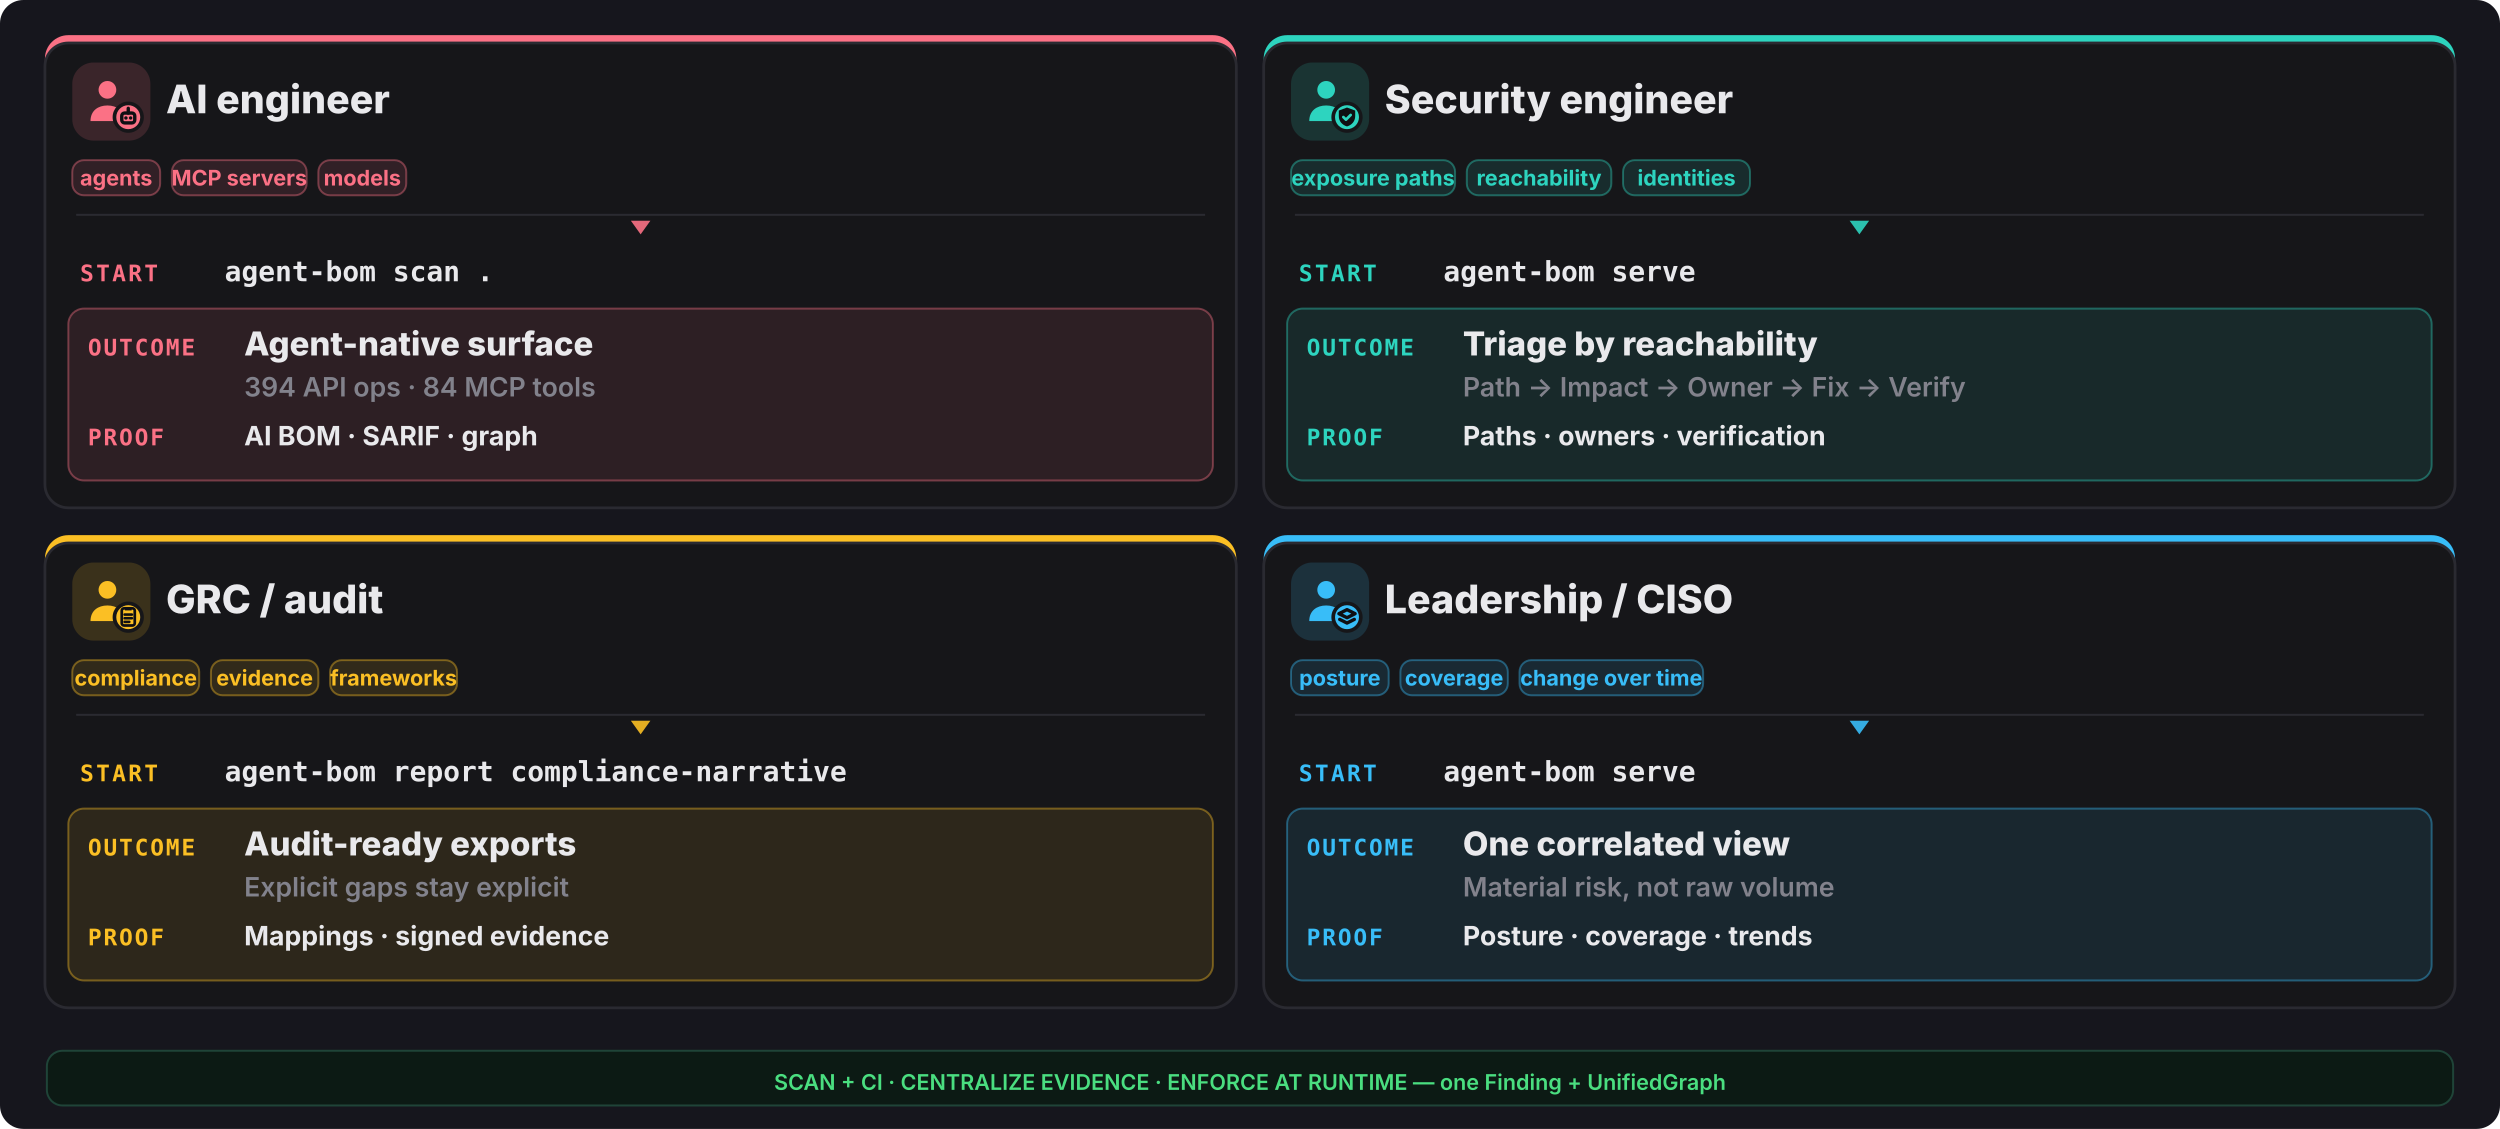
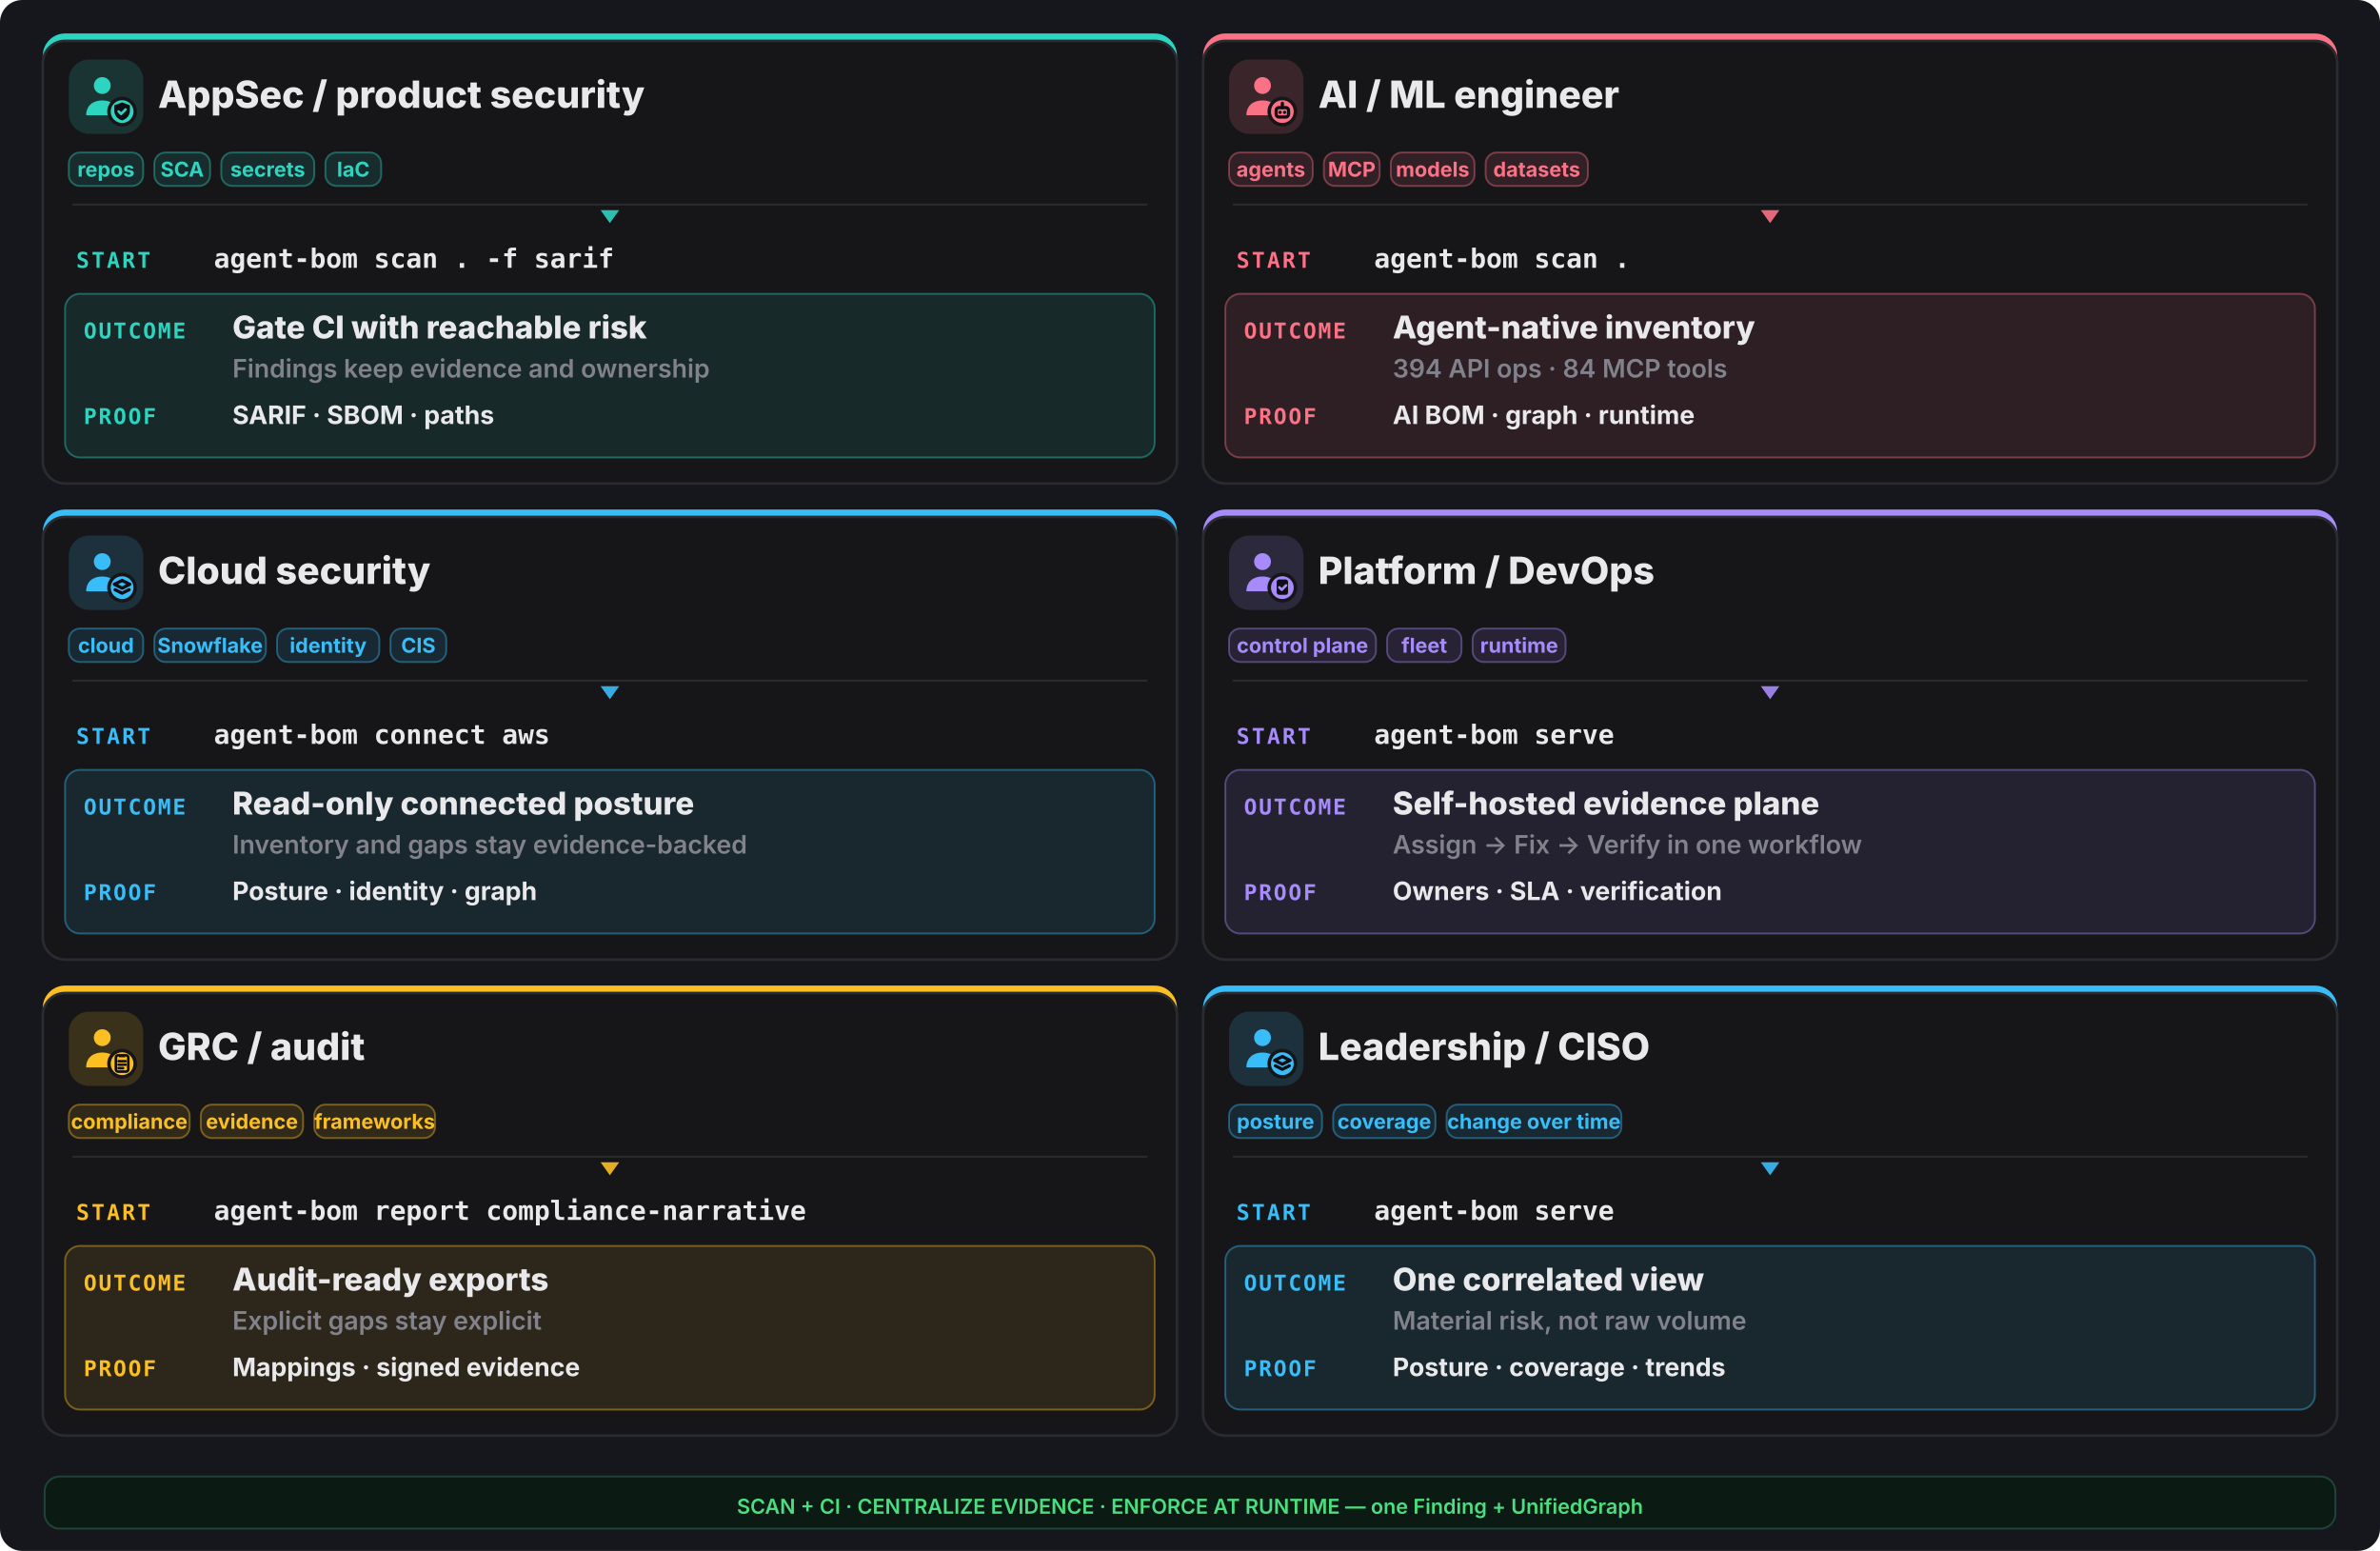
- <svg xmlns="http://www.w3.org/2000/svg" width="1280" height="578" viewBox="0 0 1280 578" fill="none">
-   <rect width="1280" height="578" rx="12" fill="#16161d" />
-   <rect x="23" y="18" width="610" height="242" rx="12" fill="#fb7185" />
+ <svg xmlns="http://www.w3.org/2000/svg" width="1280" height="834" viewBox="0 0 1280 834" fill="none">
+   <rect width="1280" height="834" rx="12" fill="#16161d" />
+   <rect x="23" y="18" width="610" height="242" rx="12" fill="#2dd4bf" />
  <rect x="23" y="22" width="610" height="238" rx="12" fill="#161619" stroke="#2a2a31" stroke-width="1.4" />
-   <rect x="37" y="32" width="40" height="40" rx="11" fill="#fb7185" opacity="0.16" />
+   <rect x="37" y="32" width="40" height="40" rx="11" fill="#2dd4bf" opacity="0.16" />
  <g transform="translate(41,36) scale(1.333333)">
+     <circle cx="10.5" cy="7.5" r="3.4" fill="#2dd4bf" />
+     <path d="M4 19.5c0-4 2.9-6 6.5-6s6.5 2 6.5 6z" fill="#2dd4bf" />
+     <circle cx="18.5" cy="18" r="6" fill="#161619" />
+     <circle cx="18.5" cy="18" r="4.6" fill="#2dd4bf" />
+     <g fill="none" stroke="#0f0f13" stroke-width="1.3" stroke-linecap="round" stroke-linejoin="round">
+       <path d="M18.5 14.3l3.15 1.15v2.1c0 2.1-1.4 3.5-3.15 4-1.75-.5-3.15-1.9-3.15-4v-2.1z" fill="#0f0f13" stroke="none" />
+       <path d="M17.1 17.95l1 1 1.8-1.8" stroke="#2dd4bf" stroke-width="1.05" />
+     </g>
+   </g>
+   <text x="85" y="58" font-family="Inter,system-ui,sans-serif" font-size="20.15" font-weight="800" fill="#e9e9ec">AppSec / product security</text>
+   <rect x="37" y="82" width="40" height="18" rx="6" fill="#2dd4bf" fill-opacity="0.12" stroke="#2dd4bf" stroke-opacity="0.4" />
+   <text x="57.0" y="95" text-anchor="middle" font-family="Inter,system-ui,sans-serif" font-size="11.05" font-weight="700" fill="#2dd4bf">repos</text>
+   <rect x="83" y="82" width="30" height="18" rx="6" fill="#2dd4bf" fill-opacity="0.12" stroke="#2dd4bf" stroke-opacity="0.4" />
+   <text x="98.0" y="95" text-anchor="middle" font-family="Inter,system-ui,sans-serif" font-size="11.05" font-weight="700" fill="#2dd4bf">SCA</text>
+   <rect x="119" y="82" width="50" height="18" rx="6" fill="#2dd4bf" fill-opacity="0.12" stroke="#2dd4bf" stroke-opacity="0.4" />
+   <text x="144.0" y="95" text-anchor="middle" font-family="Inter,system-ui,sans-serif" font-size="11.05" font-weight="700" fill="#2dd4bf">secrets</text>
+   <rect x="175" y="82" width="30" height="18" rx="6" fill="#2dd4bf" fill-opacity="0.12" stroke="#2dd4bf" stroke-opacity="0.4" />
+   <text x="190.0" y="95" text-anchor="middle" font-family="Inter,system-ui,sans-serif" font-size="11.05" font-weight="700" fill="#2dd4bf">IaC</text>
+   <line x1="39" y1="110" x2="617" y2="110" stroke="#2a2a31" stroke-width="1" />
+   <polygon points="328,120 323,113 333,113" fill="#2dd4bf" opacity="0.9" />
+   <text x="41" y="144" font-family="ui-monospace,monospace" font-size="11.7" font-weight="800" letter-spacing="0.1em" fill="#2dd4bf">START</text>
+   <text x="115" y="144" font-family="ui-monospace,monospace" font-size="14.3" font-weight="700" fill="#e9e9ec">agent-bom scan . -f sarif</text>
+   <rect x="35" y="158" width="586" height="88" rx="8" fill="#2dd4bf" opacity="0.10" />
+   <rect x="35" y="158" width="586" height="88" rx="8" fill="none" stroke="#2dd4bf" opacity="0.4" />
+   <text x="45" y="182" font-family="ui-monospace,monospace" font-size="11.7" font-weight="800" letter-spacing="0.08em" fill="#2dd4bf">OUTCOME</text>
+   <text x="125" y="182" font-family="Inter,system-ui,sans-serif" font-size="16.9" font-weight="800" fill="#e9e9ec">Gate CI with reachable risk</text>
+   <text x="125" y="203" font-family="Inter,system-ui,sans-serif" font-size="13.65" font-weight="600" fill="#82828c">Findings keep evidence and ownership</text>
+   <text x="45" y="228" font-family="ui-monospace,monospace" font-size="11.7" font-weight="800" letter-spacing="0.08em" fill="#2dd4bf">PROOF</text>
+   <text x="125" y="228" font-family="Inter,system-ui,sans-serif" font-size="13.65" font-weight="700" fill="#e9e9ec">SARIF · SBOM · paths</text>
+   <rect x="647" y="18" width="610" height="242" rx="12" fill="#fb7185" />
+   <rect x="647" y="22" width="610" height="238" rx="12" fill="#161619" stroke="#2a2a31" stroke-width="1.4" />
+   <rect x="661" y="32" width="40" height="40" rx="11" fill="#fb7185" opacity="0.16" />
+   <g transform="translate(665,36) scale(1.333333)">
    <circle cx="10.5" cy="7.5" r="3.4" fill="#fb7185" />
    <path d="M4 19.5c0-4 2.9-6 6.5-6s6.5 2 6.5 6z" fill="#fb7185" />
    <circle cx="18.5" cy="18" r="6" fill="#161619" />
    <circle cx="18.5" cy="18" r="4.6" fill="#fb7185" />
    <g fill="none" stroke="#0f0f13" stroke-width="1.3" stroke-linecap="round" stroke-linejoin="round">
      <rect x="16" y="16.4" width="5" height="3.8" rx="1.1" />
      <path d="M17.6 18.3h.01 M19.4 18.3h.01 M18.5 14.6v1.8" />
    </g>
  </g>
-   <text x="85" y="58" font-family="Inter,system-ui,sans-serif" font-size="20.15" font-weight="800" fill="#e9e9ec">AI engineer</text>
-   <rect x="37" y="82" width="45" height="18" rx="6" fill="#fb7185" fill-opacity="0.12" stroke="#fb7185" stroke-opacity="0.4" />
-   <text x="59.5" y="95" text-anchor="middle" font-family="Inter,system-ui,sans-serif" font-size="11.05" font-weight="700" fill="#fb7185">agents</text>
-   <rect x="88" y="82" width="69" height="18" rx="6" fill="#fb7185" fill-opacity="0.12" stroke="#fb7185" stroke-opacity="0.4" />
-   <text x="122.5" y="95" text-anchor="middle" font-family="Inter,system-ui,sans-serif" font-size="11.05" font-weight="700" fill="#fb7185">MCP servers</text>
-   <rect x="163" y="82" width="45" height="18" rx="6" fill="#fb7185" fill-opacity="0.12" stroke="#fb7185" stroke-opacity="0.4" />
-   <text x="185.5" y="95" text-anchor="middle" font-family="Inter,system-ui,sans-serif" font-size="11.05" font-weight="700" fill="#fb7185">models</text>
-   <line x1="39" y1="110" x2="617" y2="110" stroke="#2a2a31" stroke-width="1" />
-   <polygon points="328,120 323,113 333,113" fill="#fb7185" opacity="0.9" />
-   <text x="41" y="144" font-family="ui-monospace,monospace" font-size="11.7" font-weight="800" letter-spacing="0.1em" fill="#fb7185">START</text>
-   <text x="115" y="144" font-family="ui-monospace,monospace" font-size="14.3" font-weight="700" fill="#e9e9ec">agent-bom scan .</text>
-   <rect x="35" y="158" width="586" height="88" rx="8" fill="#fb7185" opacity="0.10" />
-   <rect x="35" y="158" width="586" height="88" rx="8" fill="none" stroke="#fb7185" opacity="0.4" />
-   <text x="45" y="182" font-family="ui-monospace,monospace" font-size="11.7" font-weight="800" letter-spacing="0.08em" fill="#fb7185">OUTCOME</text>
-   <text x="125" y="182" font-family="Inter,system-ui,sans-serif" font-size="16.9" font-weight="800" fill="#e9e9ec">Agent-native surface</text>
-   <text x="125" y="203" font-family="Inter,system-ui,sans-serif" font-size="13.65" font-weight="600" fill="#82828c">394 API ops · 84 MCP tools</text>
-   <text x="45" y="228" font-family="ui-monospace,monospace" font-size="11.7" font-weight="800" letter-spacing="0.08em" fill="#fb7185">PROOF</text>
-   <text x="125" y="228" font-family="Inter,system-ui,sans-serif" font-size="13.65" font-weight="700" fill="#e9e9ec">AI BOM · SARIF · graph</text>
-   <rect x="647" y="18" width="610" height="242" rx="12" fill="#2dd4bf" />
-   <rect x="647" y="22" width="610" height="238" rx="12" fill="#161619" stroke="#2a2a31" stroke-width="1.4" />
-   <rect x="661" y="32" width="40" height="40" rx="11" fill="#2dd4bf" opacity="0.16" />
-   <g transform="translate(665,36) scale(1.333333)">
-     <circle cx="10.5" cy="7.5" r="3.4" fill="#2dd4bf" />
-     <path d="M4 19.5c0-4 2.9-6 6.5-6s6.5 2 6.5 6z" fill="#2dd4bf" />
+   <text x="709" y="58" font-family="Inter,system-ui,sans-serif" font-size="20.15" font-weight="800" fill="#e9e9ec">AI / ML engineer</text>
+   <rect x="661" y="82" width="45" height="18" rx="6" fill="#fb7185" fill-opacity="0.12" stroke="#fb7185" stroke-opacity="0.4" />
+   <text x="683.5" y="95" text-anchor="middle" font-family="Inter,system-ui,sans-serif" font-size="11.05" font-weight="700" fill="#fb7185">agents</text>
+   <rect x="712" y="82" width="30" height="18" rx="6" fill="#fb7185" fill-opacity="0.12" stroke="#fb7185" stroke-opacity="0.4" />
+   <text x="727.0" y="95" text-anchor="middle" font-family="Inter,system-ui,sans-serif" font-size="11.05" font-weight="700" fill="#fb7185">MCP</text>
+   <rect x="748" y="82" width="45" height="18" rx="6" fill="#fb7185" fill-opacity="0.12" stroke="#fb7185" stroke-opacity="0.4" />
+   <text x="770.5" y="95" text-anchor="middle" font-family="Inter,system-ui,sans-serif" font-size="11.05" font-weight="700" fill="#fb7185">models</text>
+   <rect x="799" y="82" width="55" height="18" rx="6" fill="#fb7185" fill-opacity="0.12" stroke="#fb7185" stroke-opacity="0.4" />
+   <text x="826.5" y="95" text-anchor="middle" font-family="Inter,system-ui,sans-serif" font-size="11.05" font-weight="700" fill="#fb7185">datasets</text>
+   <line x1="663" y1="110" x2="1241" y2="110" stroke="#2a2a31" stroke-width="1" />
+   <polygon points="952,120 947,113 957,113" fill="#fb7185" opacity="0.9" />
+   <text x="665" y="144" font-family="ui-monospace,monospace" font-size="11.7" font-weight="800" letter-spacing="0.1em" fill="#fb7185">START</text>
+   <text x="739" y="144" font-family="ui-monospace,monospace" font-size="14.3" font-weight="700" fill="#e9e9ec">agent-bom scan .</text>
+   <rect x="659" y="158" width="586" height="88" rx="8" fill="#fb7185" opacity="0.10" />
+   <rect x="659" y="158" width="586" height="88" rx="8" fill="none" stroke="#fb7185" opacity="0.4" />
+   <text x="669" y="182" font-family="ui-monospace,monospace" font-size="11.7" font-weight="800" letter-spacing="0.08em" fill="#fb7185">OUTCOME</text>
+   <text x="749" y="182" font-family="Inter,system-ui,sans-serif" font-size="16.9" font-weight="800" fill="#e9e9ec">Agent-native inventory</text>
+   <text x="749" y="203" font-family="Inter,system-ui,sans-serif" font-size="13.65" font-weight="600" fill="#82828c">394 API ops · 84 MCP tools</text>
+   <text x="669" y="228" font-family="ui-monospace,monospace" font-size="11.7" font-weight="800" letter-spacing="0.08em" fill="#fb7185">PROOF</text>
+   <text x="749" y="228" font-family="Inter,system-ui,sans-serif" font-size="13.65" font-weight="700" fill="#e9e9ec">AI BOM · graph · runtime</text>
+   <rect x="23" y="274" width="610" height="242" rx="12" fill="#38bdf8" />
+   <rect x="23" y="278" width="610" height="238" rx="12" fill="#161619" stroke="#2a2a31" stroke-width="1.4" />
+   <rect x="37" y="288" width="40" height="40" rx="11" fill="#38bdf8" opacity="0.16" />
+   <g transform="translate(41,292) scale(1.333333)">
+     <circle cx="10.5" cy="7.5" r="3.4" fill="#38bdf8" />
+     <path d="M4 19.5c0-4 2.9-6 6.5-6s6.5 2 6.5 6z" fill="#38bdf8" />
    <circle cx="18.5" cy="18" r="6" fill="#161619" />
-     <circle cx="18.5" cy="18" r="4.6" fill="#2dd4bf" />
+     <circle cx="18.5" cy="18" r="4.6" fill="#38bdf8" />
    <g fill="none" stroke="#0f0f13" stroke-width="1.3" stroke-linecap="round" stroke-linejoin="round">
-       <path d="M18.5 14.3l3.15 1.15v2.1c0 2.1-1.4 3.5-3.15 4-1.75-.5-3.15-1.9-3.15-4v-2.1z" fill="#0f0f13" stroke="none" />
-       <path d="M17.1 17.95l1 1 1.8-1.8" stroke="#2dd4bf" stroke-width="1.05" />
+       <path d="M18.5 15.1l3.1 1.55-3.1 1.55-3.1-1.55z" />
+       <path d="M15.7 18.85l2.8 1.4 2.8-1.4" />
    </g>
  </g>
-   <text x="709" y="58" font-family="Inter,system-ui,sans-serif" font-size="20.15" font-weight="800" fill="#e9e9ec">Security engineer</text>
-   <rect x="661" y="82" width="84" height="18" rx="6" fill="#2dd4bf" fill-opacity="0.12" stroke="#2dd4bf" stroke-opacity="0.4" />
-   <text x="703.0" y="95" text-anchor="middle" font-family="Inter,system-ui,sans-serif" font-size="11.05" font-weight="700" fill="#2dd4bf">exposure paths</text>
-   <rect x="751" y="82" width="74" height="18" rx="6" fill="#2dd4bf" fill-opacity="0.12" stroke="#2dd4bf" stroke-opacity="0.4" />
-   <text x="788.0" y="95" text-anchor="middle" font-family="Inter,system-ui,sans-serif" font-size="11.05" font-weight="700" fill="#2dd4bf">reachability</text>
-   <rect x="831" y="82" width="65" height="18" rx="6" fill="#2dd4bf" fill-opacity="0.12" stroke="#2dd4bf" stroke-opacity="0.4" />
-   <text x="863.5" y="95" text-anchor="middle" font-family="Inter,system-ui,sans-serif" font-size="11.05" font-weight="700" fill="#2dd4bf">identities</text>
-   <line x1="663" y1="110" x2="1241" y2="110" stroke="#2a2a31" stroke-width="1" />
-   <polygon points="952,120 947,113 957,113" fill="#2dd4bf" opacity="0.9" />
-   <text x="665" y="144" font-family="ui-monospace,monospace" font-size="11.7" font-weight="800" letter-spacing="0.1em" fill="#2dd4bf">START</text>
-   <text x="739" y="144" font-family="ui-monospace,monospace" font-size="14.3" font-weight="700" fill="#e9e9ec">agent-bom serve</text>
-   <rect x="659" y="158" width="586" height="88" rx="8" fill="#2dd4bf" opacity="0.10" />
-   <rect x="659" y="158" width="586" height="88" rx="8" fill="none" stroke="#2dd4bf" opacity="0.4" />
-   <text x="669" y="182" font-family="ui-monospace,monospace" font-size="11.7" font-weight="800" letter-spacing="0.08em" fill="#2dd4bf">OUTCOME</text>
-   <text x="749" y="182" font-family="Inter,system-ui,sans-serif" font-size="16.9" font-weight="800" fill="#e9e9ec">Triage by reachability</text>
-   <text x="749" y="203" font-family="Inter,system-ui,sans-serif" font-size="13.65" font-weight="600" fill="#82828c">Path -&gt; Impact -&gt; Owner -&gt; Fix -&gt; Verify</text>
-   <text x="669" y="228" font-family="ui-monospace,monospace" font-size="11.7" font-weight="800" letter-spacing="0.08em" fill="#2dd4bf">PROOF</text>
-   <text x="749" y="228" font-family="Inter,system-ui,sans-serif" font-size="13.65" font-weight="700" fill="#e9e9ec">Paths · owners · verification</text>
-   <rect x="23" y="274" width="610" height="242" rx="12" fill="#fbbf24" />
-   <rect x="23" y="278" width="610" height="238" rx="12" fill="#161619" stroke="#2a2a31" stroke-width="1.4" />
-   <rect x="37" y="288" width="40" height="40" rx="11" fill="#fbbf24" opacity="0.16" />
-   <g transform="translate(41,292) scale(1.333333)">
+   <text x="85" y="314" font-family="Inter,system-ui,sans-serif" font-size="20.15" font-weight="800" fill="#e9e9ec">Cloud security</text>
+   <rect x="37" y="338" width="40" height="18" rx="6" fill="#38bdf8" fill-opacity="0.12" stroke="#38bdf8" stroke-opacity="0.4" />
+   <text x="57.0" y="351" text-anchor="middle" font-family="Inter,system-ui,sans-serif" font-size="11.05" font-weight="700" fill="#38bdf8">cloud</text>
+   <rect x="83" y="338" width="60" height="18" rx="6" fill="#38bdf8" fill-opacity="0.12" stroke="#38bdf8" stroke-opacity="0.4" />
+   <text x="113.0" y="351" text-anchor="middle" font-family="Inter,system-ui,sans-serif" font-size="11.05" font-weight="700" fill="#38bdf8">Snowflake</text>
+   <rect x="149" y="338" width="55" height="18" rx="6" fill="#38bdf8" fill-opacity="0.12" stroke="#38bdf8" stroke-opacity="0.4" />
+   <text x="176.5" y="351" text-anchor="middle" font-family="Inter,system-ui,sans-serif" font-size="11.05" font-weight="700" fill="#38bdf8">identity</text>
+   <rect x="210" y="338" width="30" height="18" rx="6" fill="#38bdf8" fill-opacity="0.12" stroke="#38bdf8" stroke-opacity="0.4" />
+   <text x="225.0" y="351" text-anchor="middle" font-family="Inter,system-ui,sans-serif" font-size="11.05" font-weight="700" fill="#38bdf8">CIS</text>
+   <line x1="39" y1="366" x2="617" y2="366" stroke="#2a2a31" stroke-width="1" />
+   <polygon points="328,376 323,369 333,369" fill="#38bdf8" opacity="0.9" />
+   <text x="41" y="400" font-family="ui-monospace,monospace" font-size="11.7" font-weight="800" letter-spacing="0.1em" fill="#38bdf8">START</text>
+   <text x="115" y="400" font-family="ui-monospace,monospace" font-size="14.3" font-weight="700" fill="#e9e9ec">agent-bom connect aws</text>
+   <rect x="35" y="414" width="586" height="88" rx="8" fill="#38bdf8" opacity="0.10" />
+   <rect x="35" y="414" width="586" height="88" rx="8" fill="none" stroke="#38bdf8" opacity="0.4" />
+   <text x="45" y="438" font-family="ui-monospace,monospace" font-size="11.7" font-weight="800" letter-spacing="0.08em" fill="#38bdf8">OUTCOME</text>
+   <text x="125" y="438" font-family="Inter,system-ui,sans-serif" font-size="16.9" font-weight="800" fill="#e9e9ec">Read-only connected posture</text>
+   <text x="125" y="459" font-family="Inter,system-ui,sans-serif" font-size="13.65" font-weight="600" fill="#82828c">Inventory and gaps stay evidence-backed</text>
+   <text x="45" y="484" font-family="ui-monospace,monospace" font-size="11.7" font-weight="800" letter-spacing="0.08em" fill="#38bdf8">PROOF</text>
+   <text x="125" y="484" font-family="Inter,system-ui,sans-serif" font-size="13.65" font-weight="700" fill="#e9e9ec">Posture · identity · graph</text>
+   <rect x="647" y="274" width="610" height="242" rx="12" fill="#a78bfa" />
+   <rect x="647" y="278" width="610" height="238" rx="12" fill="#161619" stroke="#2a2a31" stroke-width="1.4" />
+   <rect x="661" y="288" width="40" height="40" rx="11" fill="#a78bfa" opacity="0.16" />
+   <g transform="translate(665,292) scale(1.333333)">
+     <circle cx="10.5" cy="7.5" r="3.4" fill="#a78bfa" />
+     <path d="M4 19.5c0-4 2.9-6 6.5-6s6.5 2 6.5 6z" fill="#a78bfa" />
+     <circle cx="18.5" cy="18" r="6" fill="#161619" />
+     <circle cx="18.5" cy="18" r="4.6" fill="#a78bfa" />
+     <g fill="none" stroke="#0f0f13" stroke-width="1.3" stroke-linecap="round" stroke-linejoin="round">
+       <rect x="16.2" y="14.7" width="4.6" height="6.2" rx="1" fill="#0f0f13" stroke="none" />
+       <path d="M17.3 17.9l.95.95 1.75-1.75" stroke="#a78bfa" stroke-width="1.05" />
+     </g>
+   </g>
+   <text x="709" y="314" font-family="Inter,system-ui,sans-serif" font-size="20.15" font-weight="800" fill="#e9e9ec">Platform / DevOps</text>
+   <rect x="661" y="338" width="79" height="18" rx="6" fill="#a78bfa" fill-opacity="0.12" stroke="#a78bfa" stroke-opacity="0.4" />
+   <text x="700.5" y="351" text-anchor="middle" font-family="Inter,system-ui,sans-serif" font-size="11.05" font-weight="700" fill="#a78bfa">control plane</text>
+   <rect x="746" y="338" width="40" height="18" rx="6" fill="#a78bfa" fill-opacity="0.12" stroke="#a78bfa" stroke-opacity="0.4" />
+   <text x="766.0" y="351" text-anchor="middle" font-family="Inter,system-ui,sans-serif" font-size="11.05" font-weight="700" fill="#a78bfa">fleet</text>
+   <rect x="792" y="338" width="50" height="18" rx="6" fill="#a78bfa" fill-opacity="0.12" stroke="#a78bfa" stroke-opacity="0.4" />
+   <text x="817.0" y="351" text-anchor="middle" font-family="Inter,system-ui,sans-serif" font-size="11.05" font-weight="700" fill="#a78bfa">runtime</text>
+   <line x1="663" y1="366" x2="1241" y2="366" stroke="#2a2a31" stroke-width="1" />
+   <polygon points="952,376 947,369 957,369" fill="#a78bfa" opacity="0.9" />
+   <text x="665" y="400" font-family="ui-monospace,monospace" font-size="11.7" font-weight="800" letter-spacing="0.1em" fill="#a78bfa">START</text>
+   <text x="739" y="400" font-family="ui-monospace,monospace" font-size="14.3" font-weight="700" fill="#e9e9ec">agent-bom serve</text>
+   <rect x="659" y="414" width="586" height="88" rx="8" fill="#a78bfa" opacity="0.10" />
+   <rect x="659" y="414" width="586" height="88" rx="8" fill="none" stroke="#a78bfa" opacity="0.4" />
+   <text x="669" y="438" font-family="ui-monospace,monospace" font-size="11.7" font-weight="800" letter-spacing="0.08em" fill="#a78bfa">OUTCOME</text>
+   <text x="749" y="438" font-family="Inter,system-ui,sans-serif" font-size="16.9" font-weight="800" fill="#e9e9ec">Self-hosted evidence plane</text>
+   <text x="749" y="459" font-family="Inter,system-ui,sans-serif" font-size="13.65" font-weight="600" fill="#82828c">Assign -&gt; Fix -&gt; Verify in one workflow</text>
+   <text x="669" y="484" font-family="ui-monospace,monospace" font-size="11.7" font-weight="800" letter-spacing="0.08em" fill="#a78bfa">PROOF</text>
+   <text x="749" y="484" font-family="Inter,system-ui,sans-serif" font-size="13.65" font-weight="700" fill="#e9e9ec">Owners · SLA · verification</text>
+   <rect x="23" y="530" width="610" height="242" rx="12" fill="#fbbf24" />
+   <rect x="23" y="534" width="610" height="238" rx="12" fill="#161619" stroke="#2a2a31" stroke-width="1.4" />
+   <rect x="37" y="544" width="40" height="40" rx="11" fill="#fbbf24" opacity="0.16" />
+   <g transform="translate(41,548) scale(1.333333)">
    <circle cx="10.5" cy="7.5" r="3.4" fill="#fbbf24" />
    <path d="M4 19.5c0-4 2.9-6 6.5-6s6.5 2 6.5 6z" fill="#fbbf24" />
    <circle cx="18.5" cy="18" r="6" fill="#161619" />
    <circle cx="18.5" cy="18" r="4.6" fill="#fbbf24" />
    <g fill="none" stroke="#0f0f13" stroke-width="1.3" stroke-linecap="round" stroke-linejoin="round">
      <rect x="16.0" y="14.6" width="5.0" height="6.6" rx="0.9" fill="none" stroke="#0f0f13" stroke-width="1.05" />
      <path d="M17.2 14.2h2.6v1.2h-2.6z" fill="#0f0f13" stroke="none" />
      <path d="M17.1 17.0h2.8 M17.1 18.4h2.8 M17.1 19.8h1.8" stroke="#0f0f13" stroke-width="1.0" />
    </g>
  </g>
-   <text x="85" y="314" font-family="Inter,system-ui,sans-serif" font-size="20.15" font-weight="800" fill="#e9e9ec">GRC / audit</text>
-   <rect x="37" y="338" width="65" height="18" rx="6" fill="#fbbf24" fill-opacity="0.12" stroke="#fbbf24" stroke-opacity="0.4" />
-   <text x="69.5" y="351" text-anchor="middle" font-family="Inter,system-ui,sans-serif" font-size="11.05" font-weight="700" fill="#fbbf24">compliance</text>
-   <rect x="108" y="338" width="55" height="18" rx="6" fill="#fbbf24" fill-opacity="0.12" stroke="#fbbf24" stroke-opacity="0.4" />
-   <text x="135.5" y="351" text-anchor="middle" font-family="Inter,system-ui,sans-serif" font-size="11.05" font-weight="700" fill="#fbbf24">evidence</text>
-   <rect x="169" y="338" width="65" height="18" rx="6" fill="#fbbf24" fill-opacity="0.12" stroke="#fbbf24" stroke-opacity="0.4" />
-   <text x="201.5" y="351" text-anchor="middle" font-family="Inter,system-ui,sans-serif" font-size="11.05" font-weight="700" fill="#fbbf24">frameworks</text>
-   <line x1="39" y1="366" x2="617" y2="366" stroke="#2a2a31" stroke-width="1" />
-   <polygon points="328,376 323,369 333,369" fill="#fbbf24" opacity="0.9" />
-   <text x="41" y="400" font-family="ui-monospace,monospace" font-size="11.7" font-weight="800" letter-spacing="0.1em" fill="#fbbf24">START</text>
-   <text x="115" y="400" font-family="ui-monospace,monospace" font-size="14.3" font-weight="700" fill="#e9e9ec">agent-bom report compliance-narrative</text>
-   <rect x="35" y="414" width="586" height="88" rx="8" fill="#fbbf24" opacity="0.10" />
-   <rect x="35" y="414" width="586" height="88" rx="8" fill="none" stroke="#fbbf24" opacity="0.4" />
-   <text x="45" y="438" font-family="ui-monospace,monospace" font-size="11.7" font-weight="800" letter-spacing="0.08em" fill="#fbbf24">OUTCOME</text>
-   <text x="125" y="438" font-family="Inter,system-ui,sans-serif" font-size="16.9" font-weight="800" fill="#e9e9ec">Audit-ready exports</text>
-   <text x="125" y="459" font-family="Inter,system-ui,sans-serif" font-size="13.65" font-weight="600" fill="#82828c">Explicit gaps stay explicit</text>
-   <text x="45" y="484" font-family="ui-monospace,monospace" font-size="11.7" font-weight="800" letter-spacing="0.08em" fill="#fbbf24">PROOF</text>
-   <text x="125" y="484" font-family="Inter,system-ui,sans-serif" font-size="13.65" font-weight="700" fill="#e9e9ec">Mappings · signed evidence</text>
-   <rect x="647" y="274" width="610" height="242" rx="12" fill="#38bdf8" />
-   <rect x="647" y="278" width="610" height="238" rx="12" fill="#161619" stroke="#2a2a31" stroke-width="1.4" />
-   <rect x="661" y="288" width="40" height="40" rx="11" fill="#38bdf8" opacity="0.16" />
-   <g transform="translate(665,292) scale(1.333333)">
+   <text x="85" y="570" font-family="Inter,system-ui,sans-serif" font-size="20.15" font-weight="800" fill="#e9e9ec">GRC / audit</text>
+   <rect x="37" y="594" width="65" height="18" rx="6" fill="#fbbf24" fill-opacity="0.12" stroke="#fbbf24" stroke-opacity="0.4" />
+   <text x="69.5" y="607" text-anchor="middle" font-family="Inter,system-ui,sans-serif" font-size="11.05" font-weight="700" fill="#fbbf24">compliance</text>
+   <rect x="108" y="594" width="55" height="18" rx="6" fill="#fbbf24" fill-opacity="0.12" stroke="#fbbf24" stroke-opacity="0.4" />
+   <text x="135.5" y="607" text-anchor="middle" font-family="Inter,system-ui,sans-serif" font-size="11.05" font-weight="700" fill="#fbbf24">evidence</text>
+   <rect x="169" y="594" width="65" height="18" rx="6" fill="#fbbf24" fill-opacity="0.12" stroke="#fbbf24" stroke-opacity="0.4" />
+   <text x="201.5" y="607" text-anchor="middle" font-family="Inter,system-ui,sans-serif" font-size="11.05" font-weight="700" fill="#fbbf24">frameworks</text>
+   <line x1="39" y1="622" x2="617" y2="622" stroke="#2a2a31" stroke-width="1" />
+   <polygon points="328,632 323,625 333,625" fill="#fbbf24" opacity="0.9" />
+   <text x="41" y="656" font-family="ui-monospace,monospace" font-size="11.7" font-weight="800" letter-spacing="0.1em" fill="#fbbf24">START</text>
+   <text x="115" y="656" font-family="ui-monospace,monospace" font-size="14.3" font-weight="700" fill="#e9e9ec">agent-bom report compliance-narrative</text>
+   <rect x="35" y="670" width="586" height="88" rx="8" fill="#fbbf24" opacity="0.10" />
+   <rect x="35" y="670" width="586" height="88" rx="8" fill="none" stroke="#fbbf24" opacity="0.4" />
+   <text x="45" y="694" font-family="ui-monospace,monospace" font-size="11.7" font-weight="800" letter-spacing="0.08em" fill="#fbbf24">OUTCOME</text>
+   <text x="125" y="694" font-family="Inter,system-ui,sans-serif" font-size="16.9" font-weight="800" fill="#e9e9ec">Audit-ready exports</text>
+   <text x="125" y="715" font-family="Inter,system-ui,sans-serif" font-size="13.65" font-weight="600" fill="#82828c">Explicit gaps stay explicit</text>
+   <text x="45" y="740" font-family="ui-monospace,monospace" font-size="11.7" font-weight="800" letter-spacing="0.08em" fill="#fbbf24">PROOF</text>
+   <text x="125" y="740" font-family="Inter,system-ui,sans-serif" font-size="13.65" font-weight="700" fill="#e9e9ec">Mappings · signed evidence</text>
+   <rect x="647" y="530" width="610" height="242" rx="12" fill="#38bdf8" />
+   <rect x="647" y="534" width="610" height="238" rx="12" fill="#161619" stroke="#2a2a31" stroke-width="1.4" />
+   <rect x="661" y="544" width="40" height="40" rx="11" fill="#38bdf8" opacity="0.16" />
+   <g transform="translate(665,548) scale(1.333333)">
    <circle cx="10.5" cy="7.5" r="3.4" fill="#38bdf8" />
    <path d="M4 19.5c0-4 2.9-6 6.5-6s6.5 2 6.5 6z" fill="#38bdf8" />
    <circle cx="18.5" cy="18" r="6" fill="#161619" />
    <circle cx="18.5" cy="18" r="4.6" fill="#38bdf8" />
    <g fill="none" stroke="#0f0f13" stroke-width="1.3" stroke-linecap="round" stroke-linejoin="round">
      <path d="M18.5 15.1l3.1 1.55-3.1 1.55-3.1-1.55z" />
      <path d="M15.7 18.85l2.8 1.4 2.8-1.4" />
    </g>
  </g>
-   <text x="709" y="314" font-family="Inter,system-ui,sans-serif" font-size="20.15" font-weight="800" fill="#e9e9ec">Leadership / CISO</text>
-   <rect x="661" y="338" width="50" height="18" rx="6" fill="#38bdf8" fill-opacity="0.12" stroke="#38bdf8" stroke-opacity="0.4" />
-   <text x="686.0" y="351" text-anchor="middle" font-family="Inter,system-ui,sans-serif" font-size="11.05" font-weight="700" fill="#38bdf8">posture</text>
-   <rect x="717" y="338" width="55" height="18" rx="6" fill="#38bdf8" fill-opacity="0.12" stroke="#38bdf8" stroke-opacity="0.4" />
-   <text x="744.5" y="351" text-anchor="middle" font-family="Inter,system-ui,sans-serif" font-size="11.05" font-weight="700" fill="#38bdf8">coverage</text>
-   <rect x="778" y="338" width="94" height="18" rx="6" fill="#38bdf8" fill-opacity="0.12" stroke="#38bdf8" stroke-opacity="0.4" />
-   <text x="825.0" y="351" text-anchor="middle" font-family="Inter,system-ui,sans-serif" font-size="11.05" font-weight="700" fill="#38bdf8">change over time</text>
-   <line x1="663" y1="366" x2="1241" y2="366" stroke="#2a2a31" stroke-width="1" />
-   <polygon points="952,376 947,369 957,369" fill="#38bdf8" opacity="0.9" />
-   <text x="665" y="400" font-family="ui-monospace,monospace" font-size="11.7" font-weight="800" letter-spacing="0.1em" fill="#38bdf8">START</text>
-   <text x="739" y="400" font-family="ui-monospace,monospace" font-size="14.3" font-weight="700" fill="#e9e9ec">agent-bom serve</text>
-   <rect x="659" y="414" width="586" height="88" rx="8" fill="#38bdf8" opacity="0.10" />
-   <rect x="659" y="414" width="586" height="88" rx="8" fill="none" stroke="#38bdf8" opacity="0.4" />
-   <text x="669" y="438" font-family="ui-monospace,monospace" font-size="11.7" font-weight="800" letter-spacing="0.08em" fill="#38bdf8">OUTCOME</text>
-   <text x="749" y="438" font-family="Inter,system-ui,sans-serif" font-size="16.9" font-weight="800" fill="#e9e9ec">One correlated view</text>
-   <text x="749" y="459" font-family="Inter,system-ui,sans-serif" font-size="13.65" font-weight="600" fill="#82828c">Material risk, not raw volume</text>
-   <text x="669" y="484" font-family="ui-monospace,monospace" font-size="11.7" font-weight="800" letter-spacing="0.08em" fill="#38bdf8">PROOF</text>
-   <text x="749" y="484" font-family="Inter,system-ui,sans-serif" font-size="13.65" font-weight="700" fill="#e9e9ec">Posture · coverage · trends</text>
-   <rect x="24" y="538" width="1232" height="28" rx="8" fill="#0c1a14" stroke="#1f4438" />
-   <text x="640" y="558" text-anchor="middle" font-family="Inter,system-ui,sans-serif" font-size="11.05" font-weight="600" fill="#4ade80">SCAN + CI · CENTRALIZE EVIDENCE · ENFORCE AT RUNTIME — one Finding + UnifiedGraph</text>
+   <text x="709" y="570" font-family="Inter,system-ui,sans-serif" font-size="20.15" font-weight="800" fill="#e9e9ec">Leadership / CISO</text>
+   <rect x="661" y="594" width="50" height="18" rx="6" fill="#38bdf8" fill-opacity="0.12" stroke="#38bdf8" stroke-opacity="0.4" />
+   <text x="686.0" y="607" text-anchor="middle" font-family="Inter,system-ui,sans-serif" font-size="11.05" font-weight="700" fill="#38bdf8">posture</text>
+   <rect x="717" y="594" width="55" height="18" rx="6" fill="#38bdf8" fill-opacity="0.12" stroke="#38bdf8" stroke-opacity="0.4" />
+   <text x="744.5" y="607" text-anchor="middle" font-family="Inter,system-ui,sans-serif" font-size="11.05" font-weight="700" fill="#38bdf8">coverage</text>
+   <rect x="778" y="594" width="94" height="18" rx="6" fill="#38bdf8" fill-opacity="0.12" stroke="#38bdf8" stroke-opacity="0.4" />
+   <text x="825.0" y="607" text-anchor="middle" font-family="Inter,system-ui,sans-serif" font-size="11.05" font-weight="700" fill="#38bdf8">change over time</text>
+   <line x1="663" y1="622" x2="1241" y2="622" stroke="#2a2a31" stroke-width="1" />
+   <polygon points="952,632 947,625 957,625" fill="#38bdf8" opacity="0.9" />
+   <text x="665" y="656" font-family="ui-monospace,monospace" font-size="11.7" font-weight="800" letter-spacing="0.1em" fill="#38bdf8">START</text>
+   <text x="739" y="656" font-family="ui-monospace,monospace" font-size="14.3" font-weight="700" fill="#e9e9ec">agent-bom serve</text>
+   <rect x="659" y="670" width="586" height="88" rx="8" fill="#38bdf8" opacity="0.10" />
+   <rect x="659" y="670" width="586" height="88" rx="8" fill="none" stroke="#38bdf8" opacity="0.4" />
+   <text x="669" y="694" font-family="ui-monospace,monospace" font-size="11.7" font-weight="800" letter-spacing="0.08em" fill="#38bdf8">OUTCOME</text>
+   <text x="749" y="694" font-family="Inter,system-ui,sans-serif" font-size="16.9" font-weight="800" fill="#e9e9ec">One correlated view</text>
+   <text x="749" y="715" font-family="Inter,system-ui,sans-serif" font-size="13.65" font-weight="600" fill="#82828c">Material risk, not raw volume</text>
+   <text x="669" y="740" font-family="ui-monospace,monospace" font-size="11.7" font-weight="800" letter-spacing="0.08em" fill="#38bdf8">PROOF</text>
+   <text x="749" y="740" font-family="Inter,system-ui,sans-serif" font-size="13.65" font-weight="700" fill="#e9e9ec">Posture · coverage · trends</text>
+   <rect x="24" y="794" width="1232" height="28" rx="8" fill="#0c1a14" stroke="#1f4438" />
+   <text x="640" y="814" text-anchor="middle" font-family="Inter,system-ui,sans-serif" font-size="11.05" font-weight="600" fill="#4ade80">SCAN + CI · CENTRALIZE EVIDENCE · ENFORCE AT RUNTIME — one Finding + UnifiedGraph</text>
</svg>
